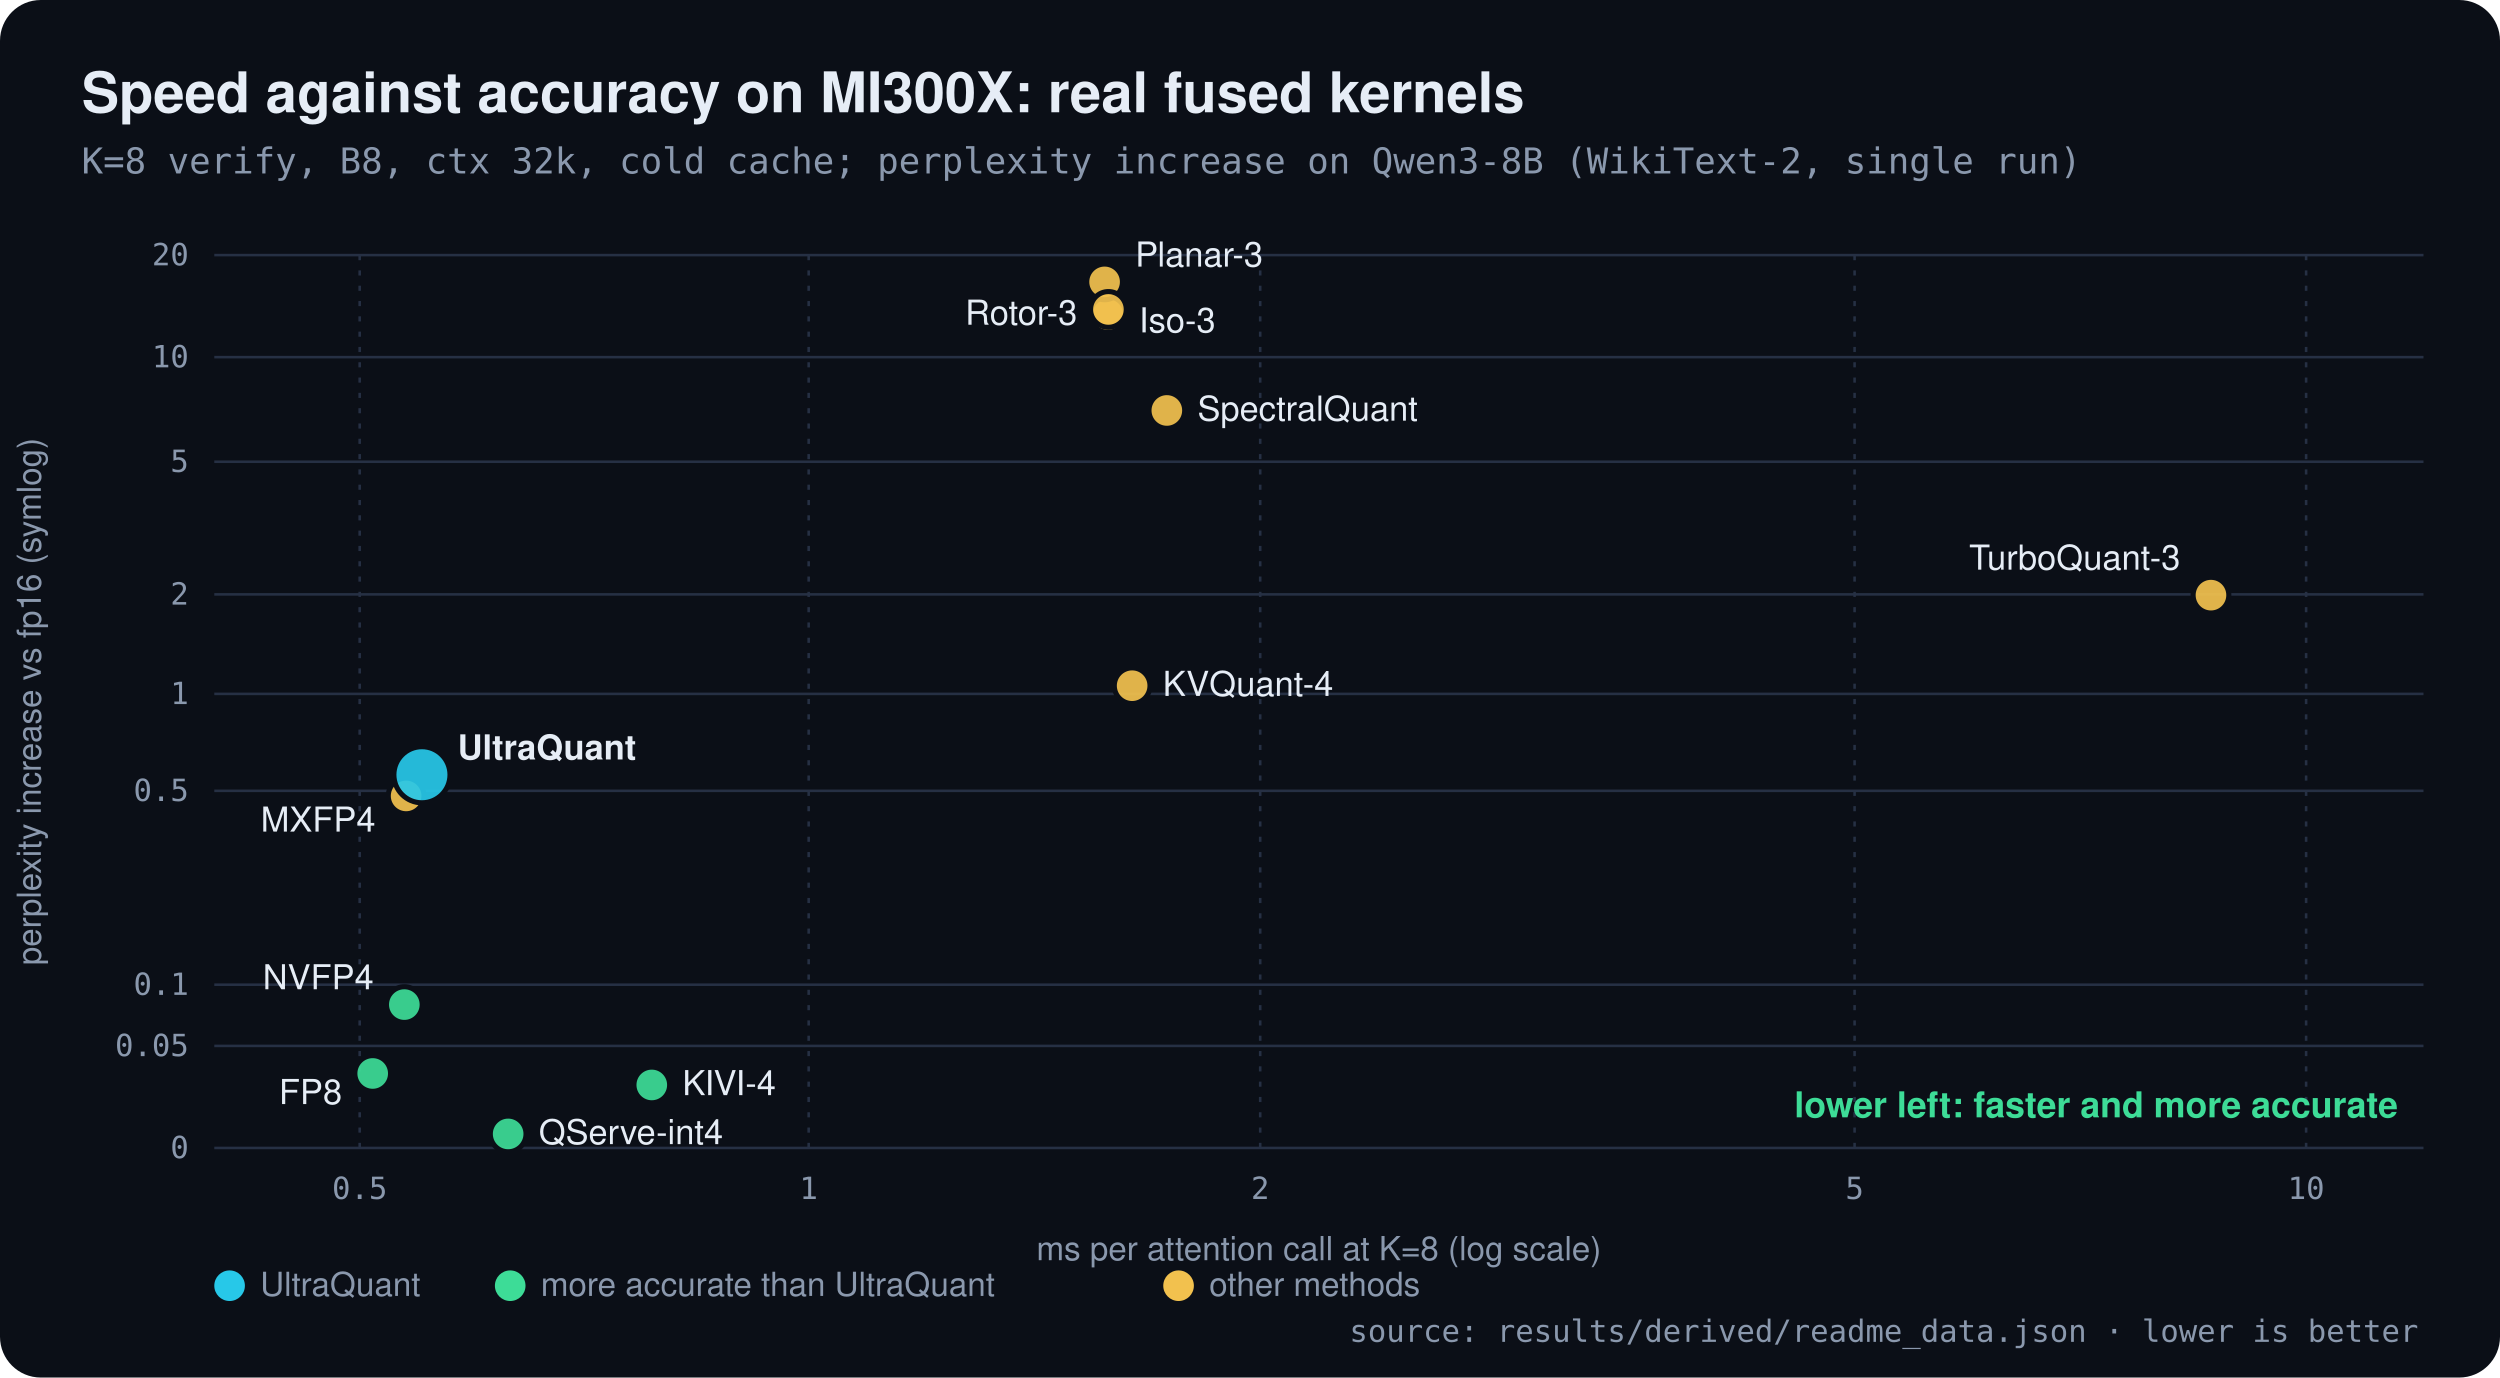
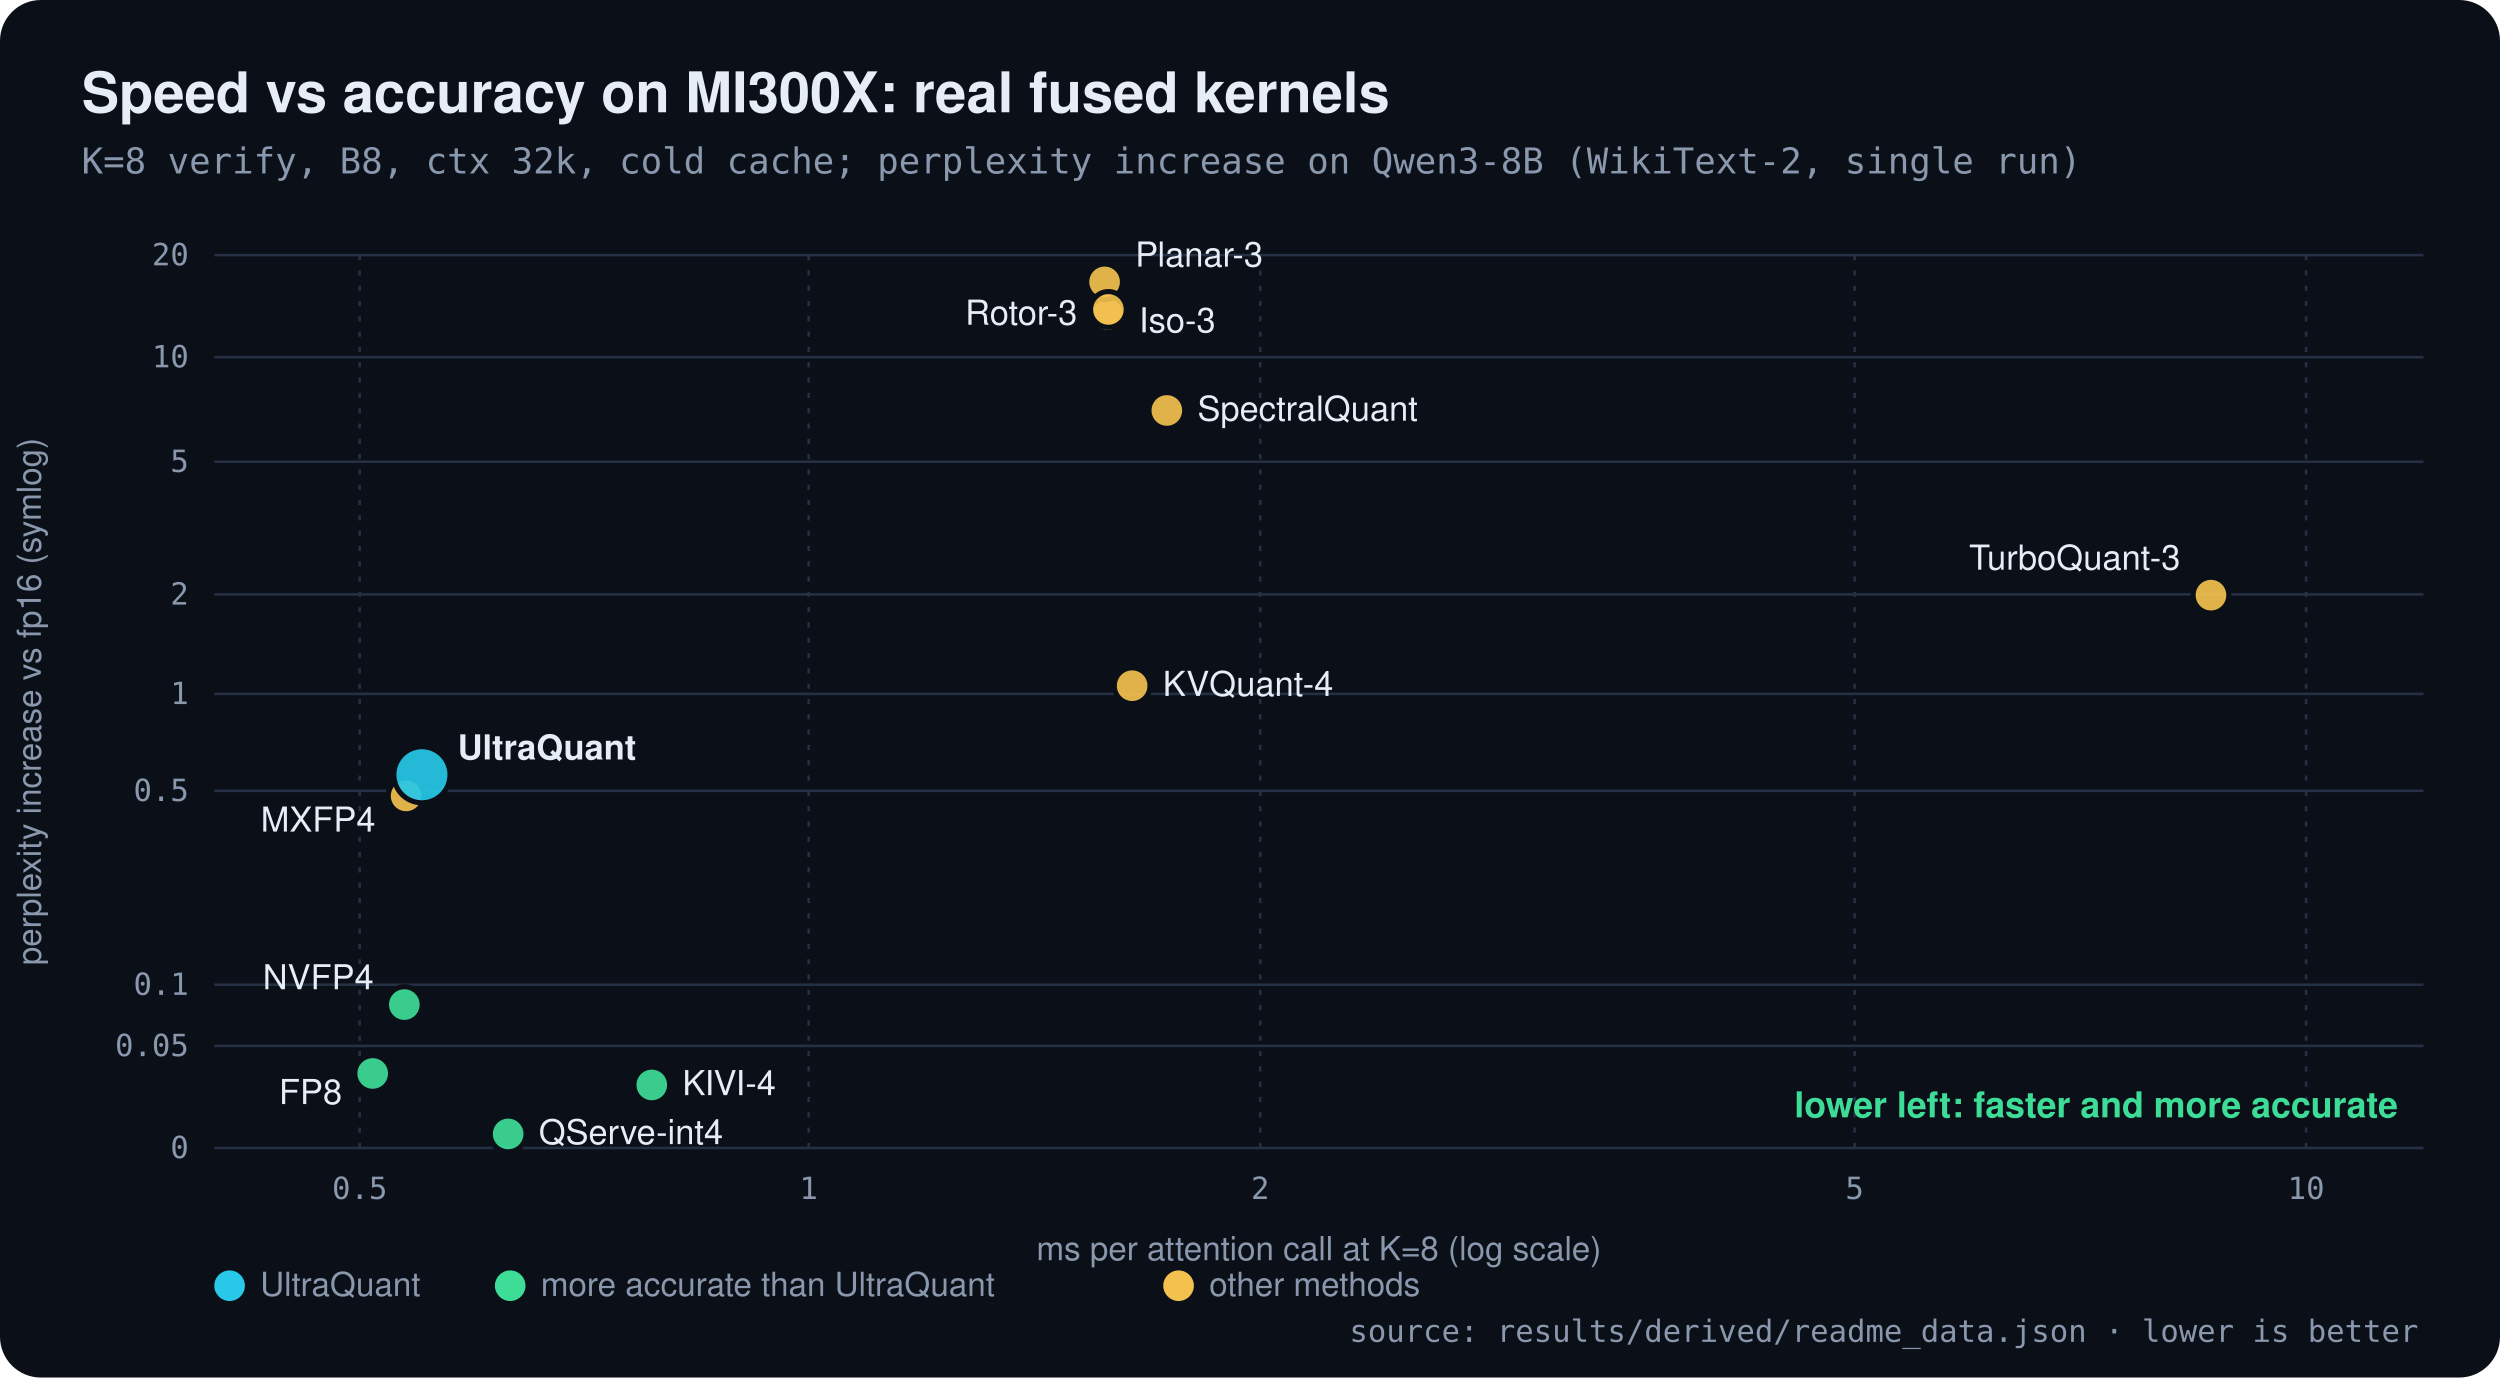
- <svg xmlns="http://www.w3.org/2000/svg" viewBox="0 0 980 540" width="980" height="540" role="img" aria-label="Speed against accuracy on MI300X: real fused kernels">
+ <svg xmlns="http://www.w3.org/2000/svg" viewBox="0 0 980 540" width="980" height="540" role="img" aria-label="Speed vs accuracy on MI300X: real fused kernels">
  <rect width="980" height="540" rx="16" fill="#0b0f17" />
-   <text x="32" y="44" font-family="ui-sans-serif,system-ui,-apple-system,'Segoe UI',Helvetica,Arial,sans-serif" font-weight="700" font-size="22" fill="#e6edf6">Speed against accuracy on MI300X: real fused kernels</text>
+   <text x="32" y="44" font-family="ui-sans-serif,system-ui,-apple-system,'Segoe UI',Helvetica,Arial,sans-serif" font-weight="700" font-size="22" fill="#e6edf6">Speed vs accuracy on MI300X: real fused kernels</text>
  <text x="32" y="68" font-family="ui-monospace,SFMono-Regular,Menlo,Consolas,monospace" font-size="14" fill="#8a98ad">K=8 verify, B8, ctx 32k, cold cache; perplexity increase on Qwen3-8B (WikiText-2, single run)</text>
  <line x1="84" x2="950" y1="450" y2="450" stroke="#263044" />
  <text x="74" y="454" text-anchor="end" font-family="ui-monospace,SFMono-Regular,Menlo,Consolas,monospace" font-size="12" fill="#8a98ad">0</text>
  <line x1="84" x2="950" y1="410" y2="410" stroke="#263044" />
  <text x="74" y="414" text-anchor="end" font-family="ui-monospace,SFMono-Regular,Menlo,Consolas,monospace" font-size="12" fill="#8a98ad">0.05</text>
  <line x1="84" x2="950" y1="386" y2="386" stroke="#263044" />
  <text x="74" y="390" text-anchor="end" font-family="ui-monospace,SFMono-Regular,Menlo,Consolas,monospace" font-size="12" fill="#8a98ad">0.1</text>
  <line x1="84" x2="950" y1="310" y2="310" stroke="#263044" />
  <text x="74" y="314" text-anchor="end" font-family="ui-monospace,SFMono-Regular,Menlo,Consolas,monospace" font-size="12" fill="#8a98ad">0.5</text>
  <line x1="84" x2="950" y1="272" y2="272" stroke="#263044" />
  <text x="74" y="276" text-anchor="end" font-family="ui-monospace,SFMono-Regular,Menlo,Consolas,monospace" font-size="12" fill="#8a98ad">1</text>
  <line x1="84" x2="950" y1="233" y2="233" stroke="#263044" />
  <text x="74" y="237" text-anchor="end" font-family="ui-monospace,SFMono-Regular,Menlo,Consolas,monospace" font-size="12" fill="#8a98ad">2</text>
  <line x1="84" x2="950" y1="181" y2="181" stroke="#263044" />
  <text x="74" y="185" text-anchor="end" font-family="ui-monospace,SFMono-Regular,Menlo,Consolas,monospace" font-size="12" fill="#8a98ad">5</text>
  <line x1="84" x2="950" y1="140" y2="140" stroke="#263044" />
  <text x="74" y="144" text-anchor="end" font-family="ui-monospace,SFMono-Regular,Menlo,Consolas,monospace" font-size="12" fill="#8a98ad">10</text>
  <line x1="84" x2="950" y1="100" y2="100" stroke="#263044" />
  <text x="74" y="104" text-anchor="end" font-family="ui-monospace,SFMono-Regular,Menlo,Consolas,monospace" font-size="12" fill="#8a98ad">20</text>
  <line x1="141" x2="141" y1="100" y2="450" stroke="#263044" stroke-dasharray="2 4" />
  <text x="141" y="470" text-anchor="middle" font-family="ui-monospace,SFMono-Regular,Menlo,Consolas,monospace" font-size="12" fill="#8a98ad">0.5</text>
  <line x1="317" x2="317" y1="100" y2="450" stroke="#263044" stroke-dasharray="2 4" />
  <text x="317" y="470" text-anchor="middle" font-family="ui-monospace,SFMono-Regular,Menlo,Consolas,monospace" font-size="12" fill="#8a98ad">1</text>
  <line x1="494" x2="494" y1="100" y2="450" stroke="#263044" stroke-dasharray="2 4" />
  <text x="494" y="470" text-anchor="middle" font-family="ui-monospace,SFMono-Regular,Menlo,Consolas,monospace" font-size="12" fill="#8a98ad">2</text>
  <line x1="727" x2="727" y1="100" y2="450" stroke="#263044" stroke-dasharray="2 4" />
  <text x="727" y="470" text-anchor="middle" font-family="ui-monospace,SFMono-Regular,Menlo,Consolas,monospace" font-size="12" fill="#8a98ad">5</text>
  <line x1="904" x2="904" y1="100" y2="450" stroke="#263044" stroke-dasharray="2 4" />
  <text x="904" y="470" text-anchor="middle" font-family="ui-monospace,SFMono-Regular,Menlo,Consolas,monospace" font-size="12" fill="#8a98ad">10</text>
  <text x="517.0" y="494" text-anchor="middle" font-family="ui-sans-serif,system-ui,-apple-system,'Segoe UI',Helvetica,Arial,sans-serif" font-size="13" fill="#8a98ad">ms per attention call at K=8 (log scale)</text>
  <text x="16" y="275.0" transform="rotate(-90 16 275.0)" text-anchor="middle" font-family="ui-sans-serif,system-ui,-apple-system,'Segoe UI',Helvetica,Arial,sans-serif" font-size="13" fill="#8a98ad">perplexity increase vs fp16 (symlog)</text>
  <text x="940" y="438" text-anchor="end" font-family="ui-sans-serif,system-ui,-apple-system,'Segoe UI',Helvetica,Arial,sans-serif" font-size="14" font-weight="700" fill="#3ddc97">lower left: faster and more accurate</text>
  <circle cx="146.1" cy="420.8" r="7" fill="#3ddc97" fill-opacity=".92" stroke="#0b0f17" stroke-width="2" />
  <text x="134.1" y="432.8" text-anchor="end" font-family="ui-sans-serif,system-ui,-apple-system,'Segoe UI',Helvetica,Arial,sans-serif" font-size="13.5" fill="#e6edf6" font-weight="500">FP8</text>
  <circle cx="159.2" cy="312.0" r="7" fill="#f2c14e" fill-opacity=".92" stroke="#0b0f17" stroke-width="2" />
  <text x="147.2" y="326.0" text-anchor="end" font-family="ui-sans-serif,system-ui,-apple-system,'Segoe UI',Helvetica,Arial,sans-serif" font-size="13.5" fill="#e6edf6" font-weight="500">MXFP4</text>
  <circle cx="199.2" cy="444.5" r="7" fill="#3ddc97" fill-opacity=".92" stroke="#0b0f17" stroke-width="2" />
  <text x="211.2" y="448.5" text-anchor="start" font-family="ui-sans-serif,system-ui,-apple-system,'Segoe UI',Helvetica,Arial,sans-serif" font-size="13.5" fill="#e6edf6" font-weight="500">QServe-int4</text>
  <circle cx="158.5" cy="393.8" r="7" fill="#3ddc97" fill-opacity=".92" stroke="#0b0f17" stroke-width="2" />
  <text x="146.5" y="387.8" text-anchor="end" font-family="ui-sans-serif,system-ui,-apple-system,'Segoe UI',Helvetica,Arial,sans-serif" font-size="13.5" fill="#e6edf6" font-weight="500">NVFP4</text>
  <circle cx="255.5" cy="425.3" r="7" fill="#3ddc97" fill-opacity=".92" stroke="#0b0f17" stroke-width="2" />
  <text x="267.5" y="429.3" text-anchor="start" font-family="ui-sans-serif,system-ui,-apple-system,'Segoe UI',Helvetica,Arial,sans-serif" font-size="13.5" fill="#e6edf6" font-weight="500">KIVI-4</text>
  <circle cx="434.3" cy="123.3" r="7" fill="#f2c14e" fill-opacity=".92" stroke="#0b0f17" stroke-width="2" />
  <text x="422.3" y="127.3" text-anchor="end" font-family="ui-sans-serif,system-ui,-apple-system,'Segoe UI',Helvetica,Arial,sans-serif" font-size="13.5" fill="#e6edf6" font-weight="500">Rotor-3</text>
  <circle cx="433.0" cy="110.5" r="7" fill="#f2c14e" fill-opacity=".92" stroke="#0b0f17" stroke-width="2" />
  <text x="445.0" y="104.5" text-anchor="start" font-family="ui-sans-serif,system-ui,-apple-system,'Segoe UI',Helvetica,Arial,sans-serif" font-size="13.5" fill="#e6edf6" font-weight="500">Planar-3</text>
  <circle cx="434.5" cy="121.3" r="7" fill="#f2c14e" fill-opacity=".92" stroke="#0b0f17" stroke-width="2" />
  <text x="446.5" y="130.3" text-anchor="start" font-family="ui-sans-serif,system-ui,-apple-system,'Segoe UI',Helvetica,Arial,sans-serif" font-size="13.5" fill="#e6edf6" font-weight="500">Iso-3</text>
  <circle cx="443.8" cy="268.8" r="7" fill="#f2c14e" fill-opacity=".92" stroke="#0b0f17" stroke-width="2" />
  <text x="455.8" y="272.8" text-anchor="start" font-family="ui-sans-serif,system-ui,-apple-system,'Segoe UI',Helvetica,Arial,sans-serif" font-size="13.5" fill="#e6edf6" font-weight="500">KVQuant-4</text>
  <circle cx="866.7" cy="233.3" r="7" fill="#f2c14e" fill-opacity=".92" stroke="#0b0f17" stroke-width="2" />
  <text x="854.7" y="223.3" text-anchor="end" font-family="ui-sans-serif,system-ui,-apple-system,'Segoe UI',Helvetica,Arial,sans-serif" font-size="13.5" fill="#e6edf6" font-weight="500">TurboQuant-3</text>
  <circle cx="457.4" cy="160.9" r="7" fill="#f2c14e" fill-opacity=".92" stroke="#0b0f17" stroke-width="2" />
  <text x="469.4" y="164.9" text-anchor="start" font-family="ui-sans-serif,system-ui,-apple-system,'Segoe UI',Helvetica,Arial,sans-serif" font-size="13.5" fill="#e6edf6" font-weight="500">SpectralQuant</text>
  <circle cx="165.4" cy="303.7" r="11" fill="#27c8e8" fill-opacity=".92" stroke="#0b0f17" stroke-width="2" />
  <text x="179.4" y="297.7" text-anchor="start" font-family="ui-sans-serif,system-ui,-apple-system,'Segoe UI',Helvetica,Arial,sans-serif" font-size="13.5" fill="#e6edf6" font-weight="700">UltraQuant</text>
  <circle cx="90" cy="504" r="6" fill="#27c8e8" />
  <text x="102" y="508" font-family="ui-sans-serif,system-ui,-apple-system,'Segoe UI',Helvetica,Arial,sans-serif" font-size="13" fill="#8a98ad">UltraQuant</text>
  <circle cx="200" cy="504" r="6" fill="#3ddc97" />
  <text x="212" y="508" font-family="ui-sans-serif,system-ui,-apple-system,'Segoe UI',Helvetica,Arial,sans-serif" font-size="13" fill="#8a98ad">more accurate than UltraQuant</text>
  <circle cx="462" cy="504" r="6" fill="#f2c14e" />
  <text x="474" y="508" font-family="ui-sans-serif,system-ui,-apple-system,'Segoe UI',Helvetica,Arial,sans-serif" font-size="13" fill="#8a98ad">other methods</text>
  <text x="948" y="526" text-anchor="end" font-family="ui-monospace,SFMono-Regular,Menlo,Consolas,monospace" font-size="12" fill="#8a98ad">source: results/derived/readme_data.json · lower is better</text>
</svg>
